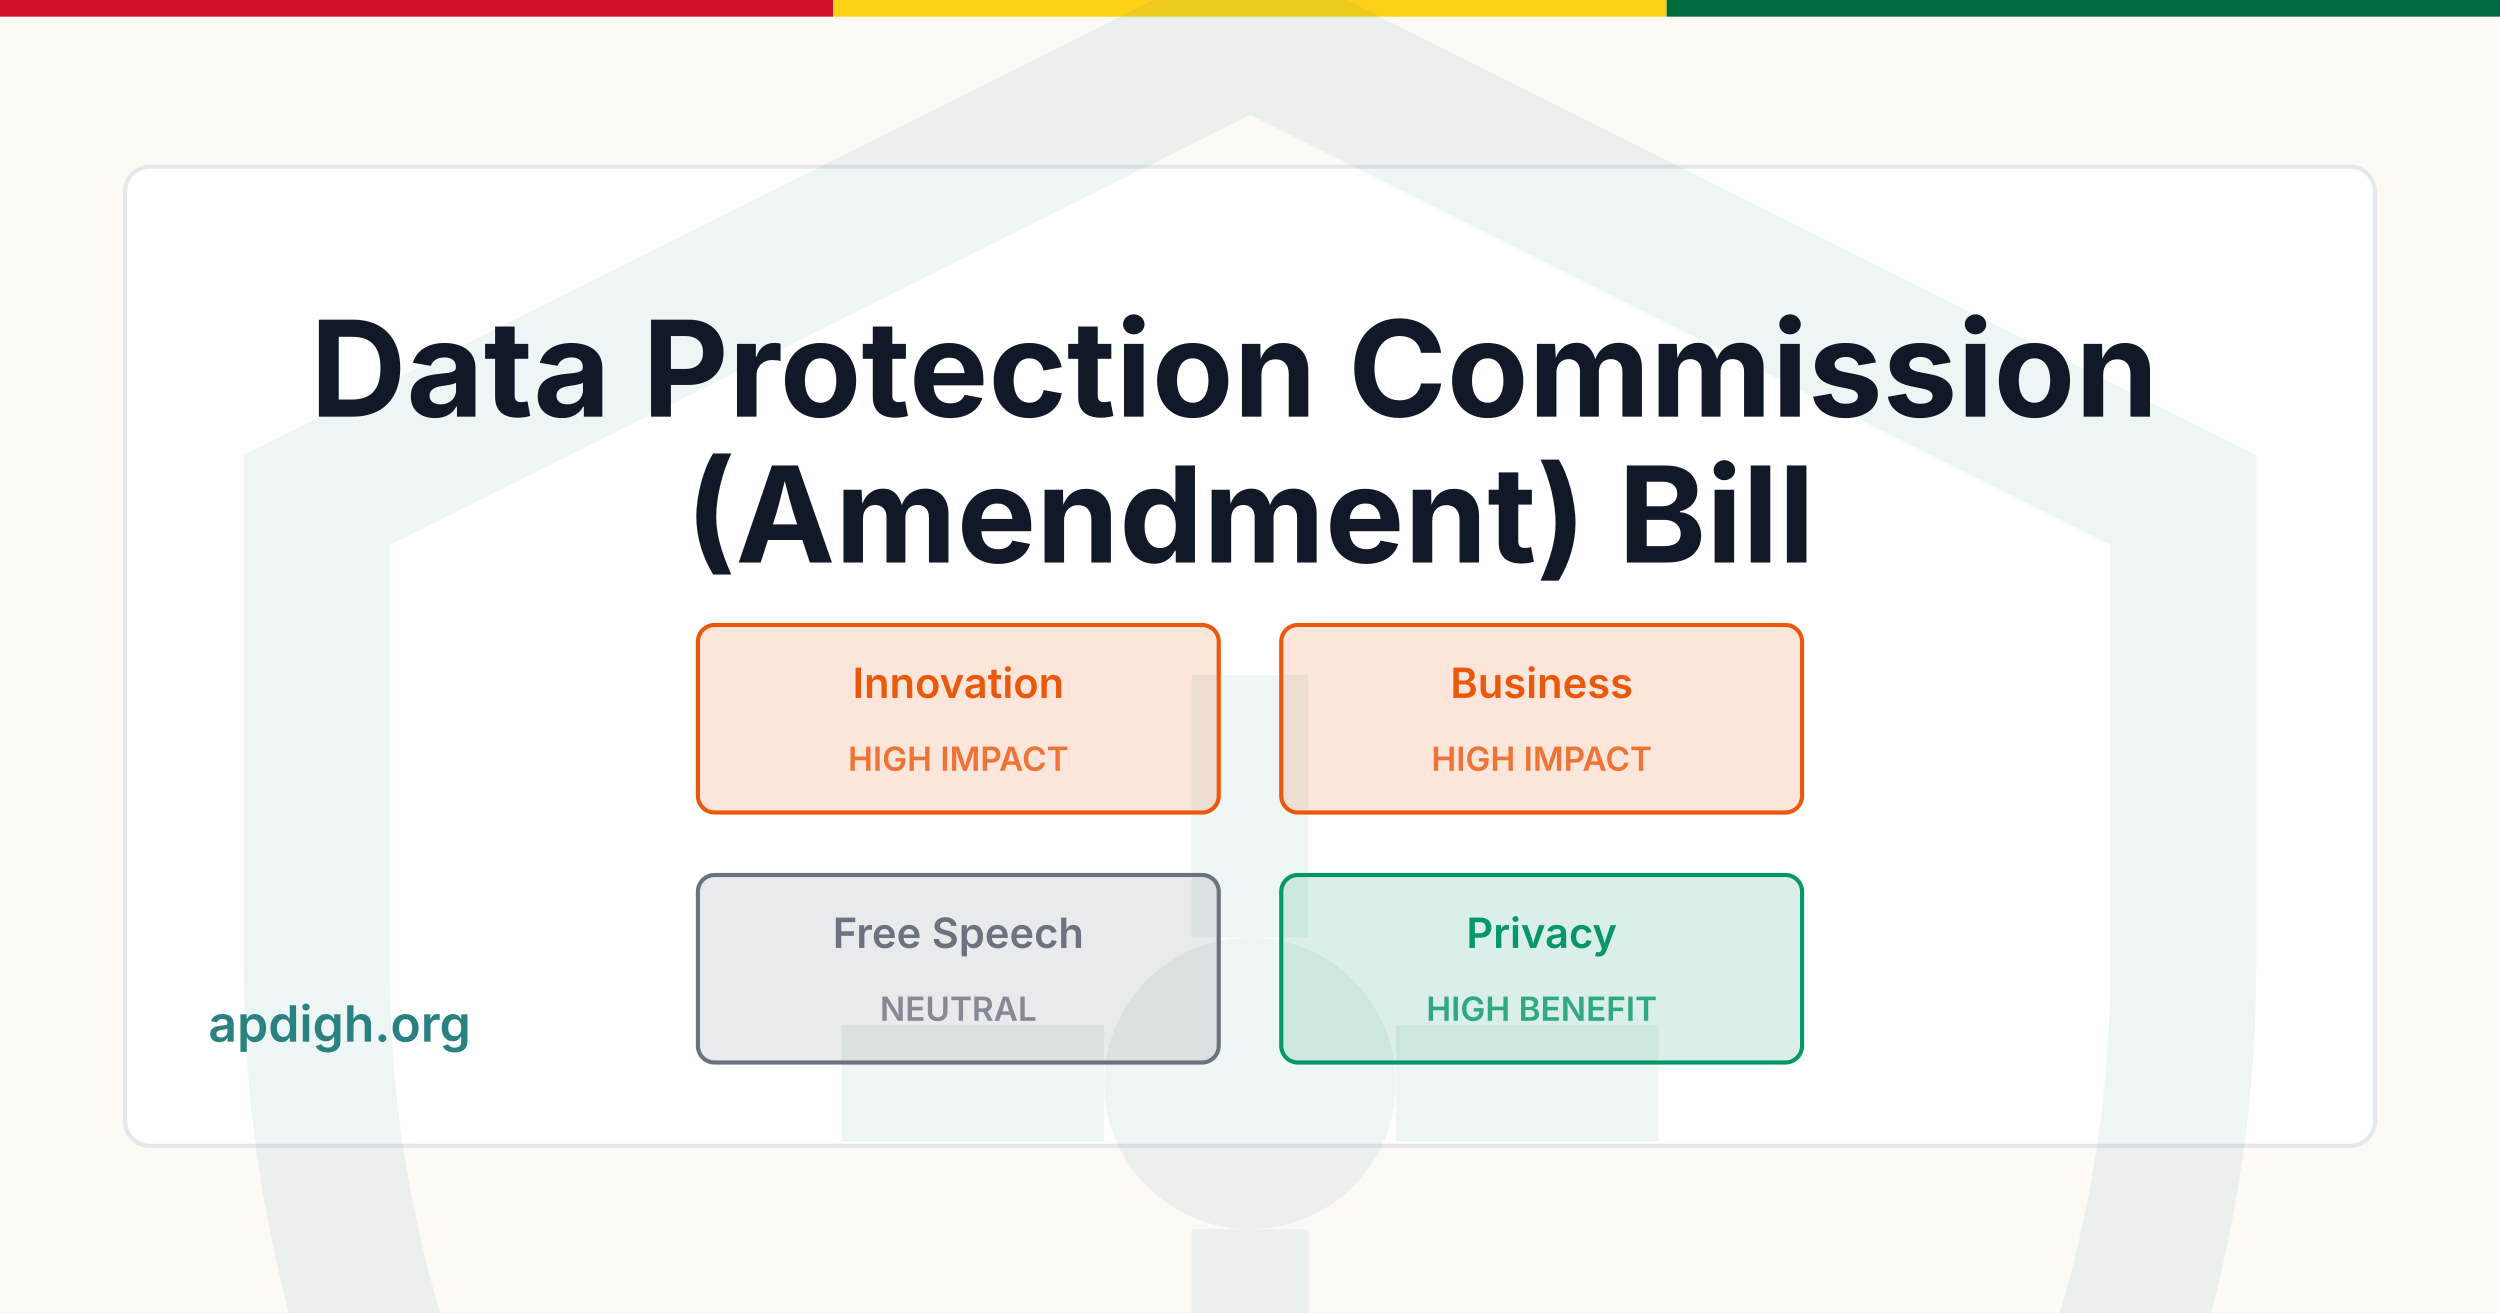
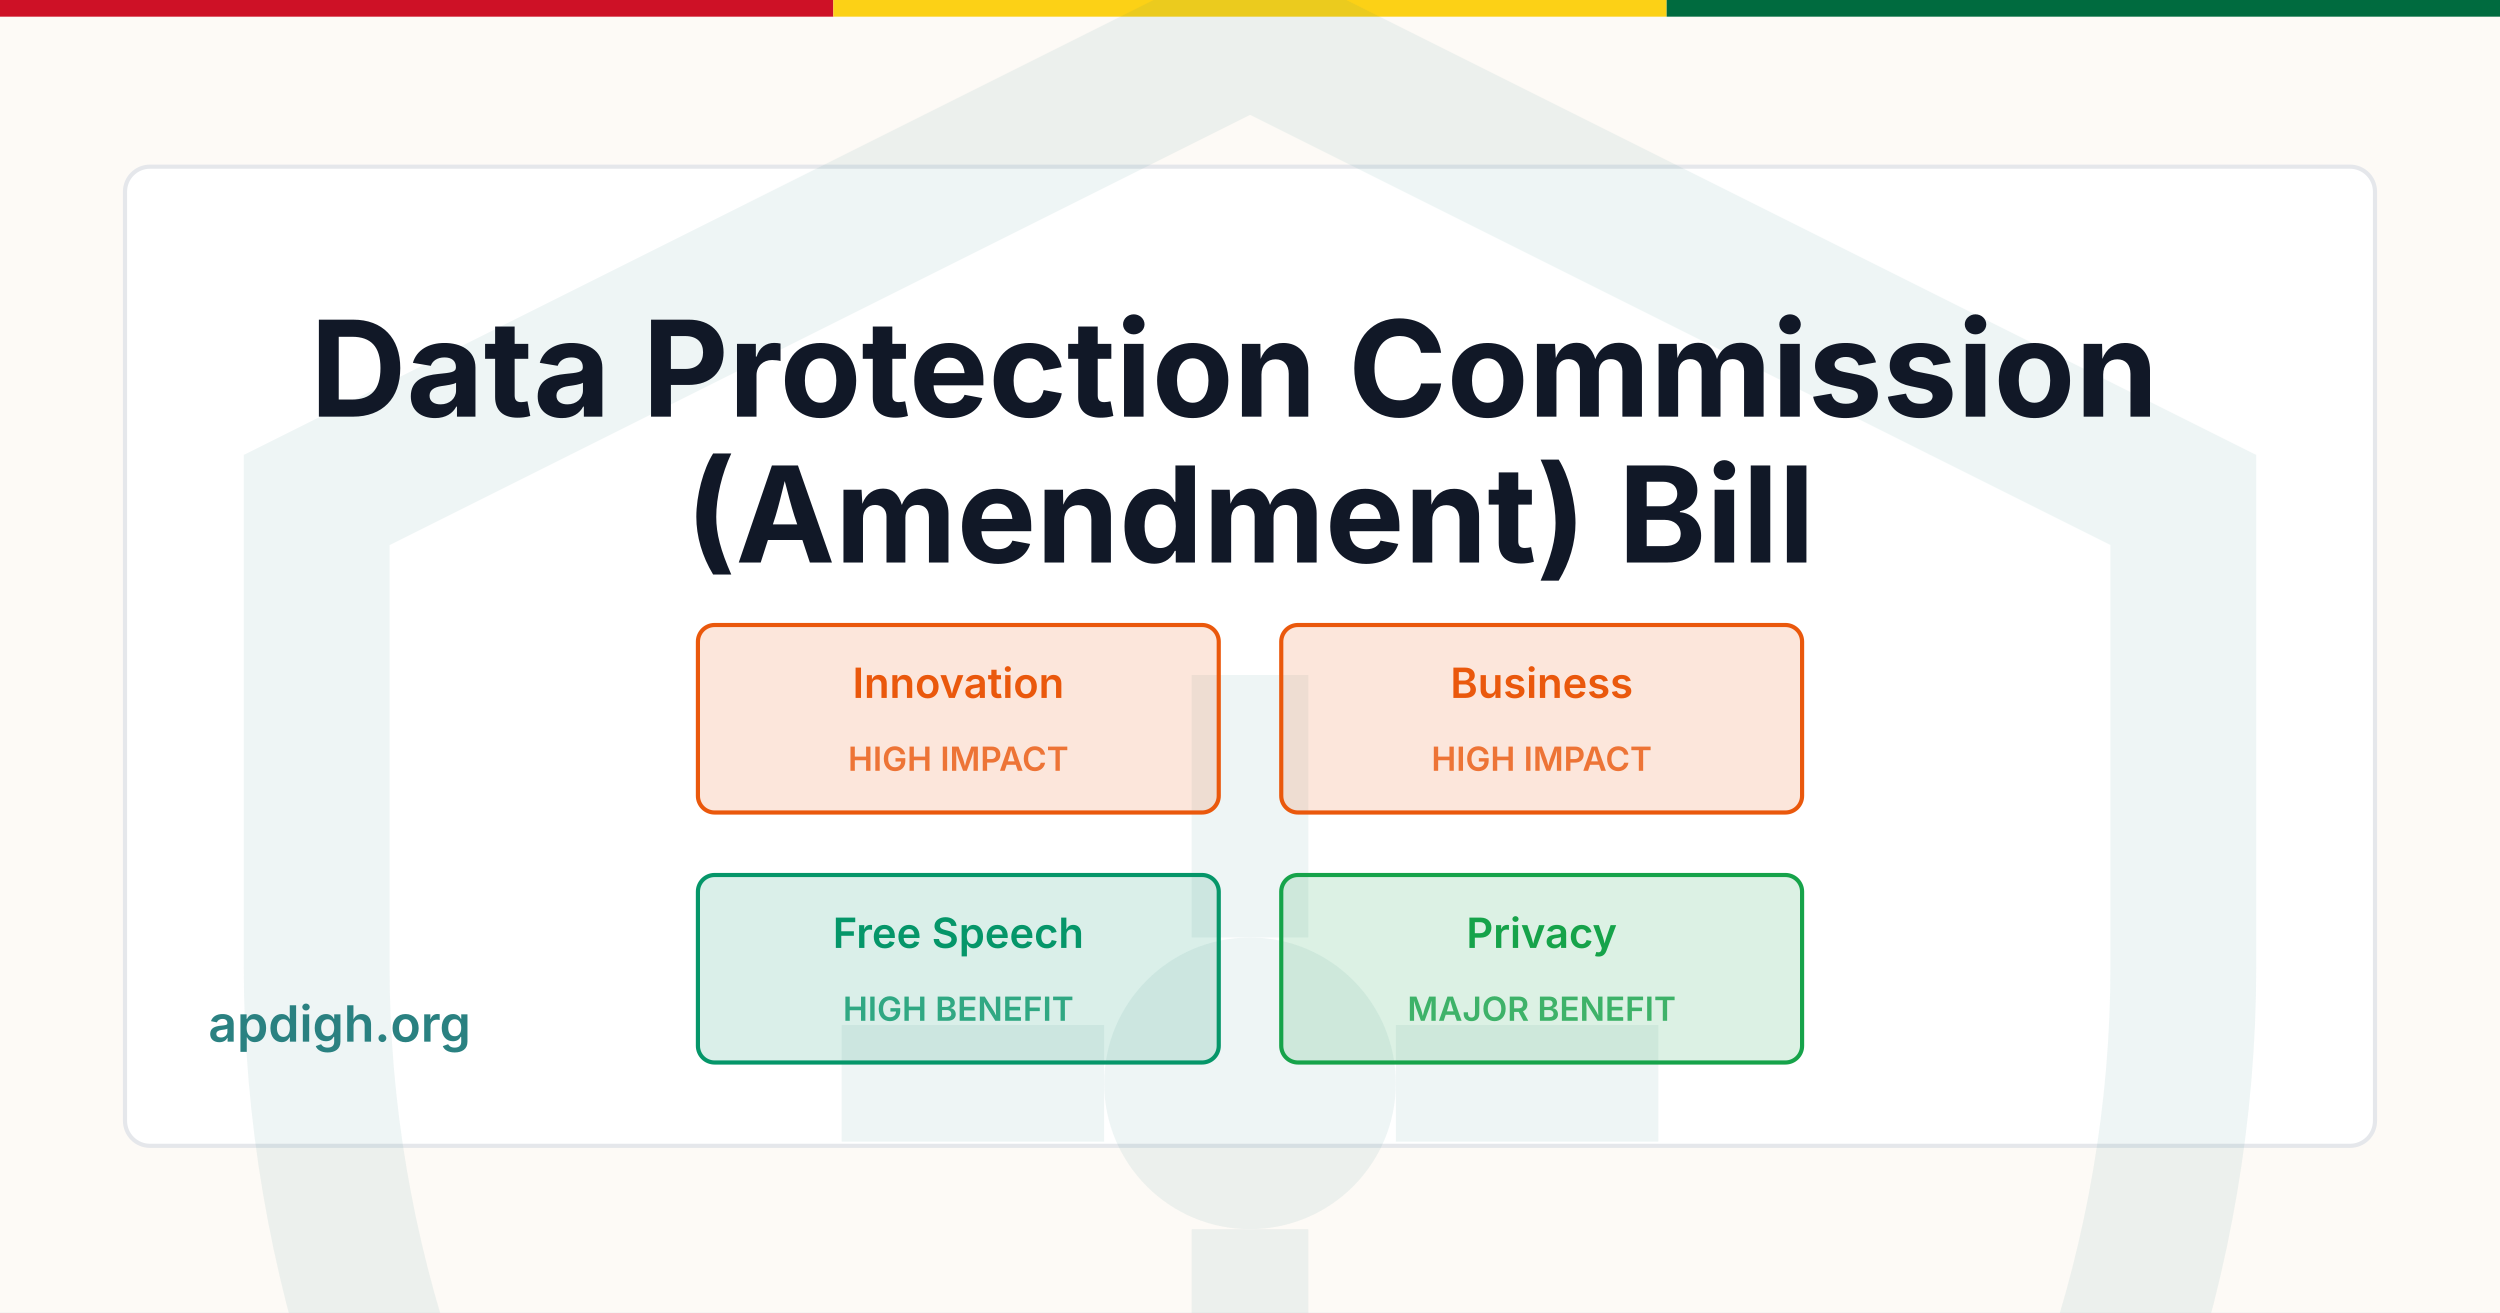
<svg xmlns="http://www.w3.org/2000/svg" width="1200" height="630" viewBox="0 0 1200 630">
  <rect width="1200" height="630" fill="#FDFAF6" />
  <rect x="0" y="0" width="400" height="8" fill="#CE1126" />
  <rect x="400" y="0" width="400" height="8" fill="#FCD116" />
  <rect x="800" y="0" width="400" height="8" fill="#006B3F" />
  <rect x="60" y="80" width="1080" height="470" fill="white" stroke="#E5E7EB" stroke-width="2" rx="12" />
  <g transform="translate(40, -40) scale(28)" opacity="0.08">
    <path d="M20 2L4 10V18C4 27.94 10.84 37.14 20 39C29.16 37.14 36 27.94 36 18V10L20 2Z" fill="none" stroke="#2A8181" stroke-width="2.5" />
    <circle cx="20" cy="20" r="2.5" fill="#2A8181" />
    <line x1="20" y1="17.5" x2="20" y2="13" stroke="#2A8181" stroke-width="2" />
    <line x1="20" y1="22.5" x2="20" y2="27" stroke="#2A8181" stroke-width="2" />
    <line x1="17.5" y1="20" x2="13" y2="20" stroke="#2A8181" stroke-width="2" />
    <line x1="22.5" y1="20" x2="27" y2="20" stroke="#2A8181" stroke-width="2" />
  </g>
  <text x="600" y="200" font-family="Inter, system-ui, sans-serif" font-size="64" font-weight="700" fill="#111827" text-anchor="middle">
    <tspan x="600" dy="0">Data Protection Commission</tspan>
    <tspan x="600" dy="70">(Amendment) Bill</tspan>
  </text>
  <text x="100" y="500" font-family="Inter, system-ui, sans-serif" font-size="24" font-weight="600" fill="#2A8181">
    apdigh.org
  </text>
  <g transform="translate(335, 300)">
    <rect x="0" y="0" width="250" height="90" rx="8" fill="#EA580C" opacity="0.15" />
    <rect x="0" y="0" width="250" height="90" rx="8" fill="none" stroke="#EA580C" stroke-width="2" />
    <text x="125" y="35" font-family="Inter, system-ui, sans-serif" font-size="20" font-weight="600" fill="#EA580C" text-anchor="middle">Innovation</text>
    <text x="125" y="70" font-family="Inter, system-ui, sans-serif" font-size="16" font-weight="600" fill="#EA580C" text-anchor="middle" opacity="0.8">HIGH IMPACT</text>
  </g>
  <g transform="translate(615, 300)">
    <rect x="0" y="0" width="250" height="90" rx="8" fill="#EA580C" opacity="0.15" />
    <rect x="0" y="0" width="250" height="90" rx="8" fill="none" stroke="#EA580C" stroke-width="2" />
    <text x="125" y="35" font-family="Inter, system-ui, sans-serif" font-size="20" font-weight="600" fill="#EA580C" text-anchor="middle">Business</text>
    <text x="125" y="70" font-family="Inter, system-ui, sans-serif" font-size="16" font-weight="600" fill="#EA580C" text-anchor="middle" opacity="0.8">HIGH IMPACT</text>
  </g>
  <g transform="translate(335, 420)">
-     <rect x="0" y="0" width="250" height="90" rx="8" fill="#6B7280" opacity="0.15" />
-     <rect x="0" y="0" width="250" height="90" rx="8" fill="none" stroke="#6B7280" stroke-width="2" />
-     <text x="125" y="35" font-family="Inter, system-ui, sans-serif" font-size="20" font-weight="600" fill="#6B7280" text-anchor="middle">Free Speech</text>
-     <text x="125" y="70" font-family="Inter, system-ui, sans-serif" font-size="16" font-weight="600" fill="#6B7280" text-anchor="middle" opacity="0.8">NEUTRAL</text>
+     <rect x="0" y="0" width="250" height="90" rx="8" fill="#059669" opacity="0.15" />
+     <rect x="0" y="0" width="250" height="90" rx="8" fill="none" stroke="#059669" stroke-width="2" />
+     <text x="125" y="35" font-family="Inter, system-ui, sans-serif" font-size="20" font-weight="600" fill="#059669" text-anchor="middle">Free Speech</text>
+     <text x="125" y="70" font-family="Inter, system-ui, sans-serif" font-size="16" font-weight="600" fill="#059669" text-anchor="middle" opacity="0.8">HIGH BENEFIT</text>
  </g>
  <g transform="translate(615, 420)">
-     <rect x="0" y="0" width="250" height="90" rx="8" fill="#059669" opacity="0.15" />
-     <rect x="0" y="0" width="250" height="90" rx="8" fill="none" stroke="#059669" stroke-width="2" />
-     <text x="125" y="35" font-family="Inter, system-ui, sans-serif" font-size="20" font-weight="600" fill="#059669" text-anchor="middle">Privacy</text>
-     <text x="125" y="70" font-family="Inter, system-ui, sans-serif" font-size="16" font-weight="600" fill="#059669" text-anchor="middle" opacity="0.8">HIGH BENEFIT</text>
+     <rect x="0" y="0" width="250" height="90" rx="8" fill="#16A34A" opacity="0.15" />
+     <rect x="0" y="0" width="250" height="90" rx="8" fill="none" stroke="#16A34A" stroke-width="2" />
+     <text x="125" y="35" font-family="Inter, system-ui, sans-serif" font-size="20" font-weight="600" fill="#16A34A" text-anchor="middle">Privacy</text>
+     <text x="125" y="70" font-family="Inter, system-ui, sans-serif" font-size="16" font-weight="600" fill="#16A34A" text-anchor="middle" opacity="0.8">MAJOR BENEFIT</text>
  </g>
</svg>
